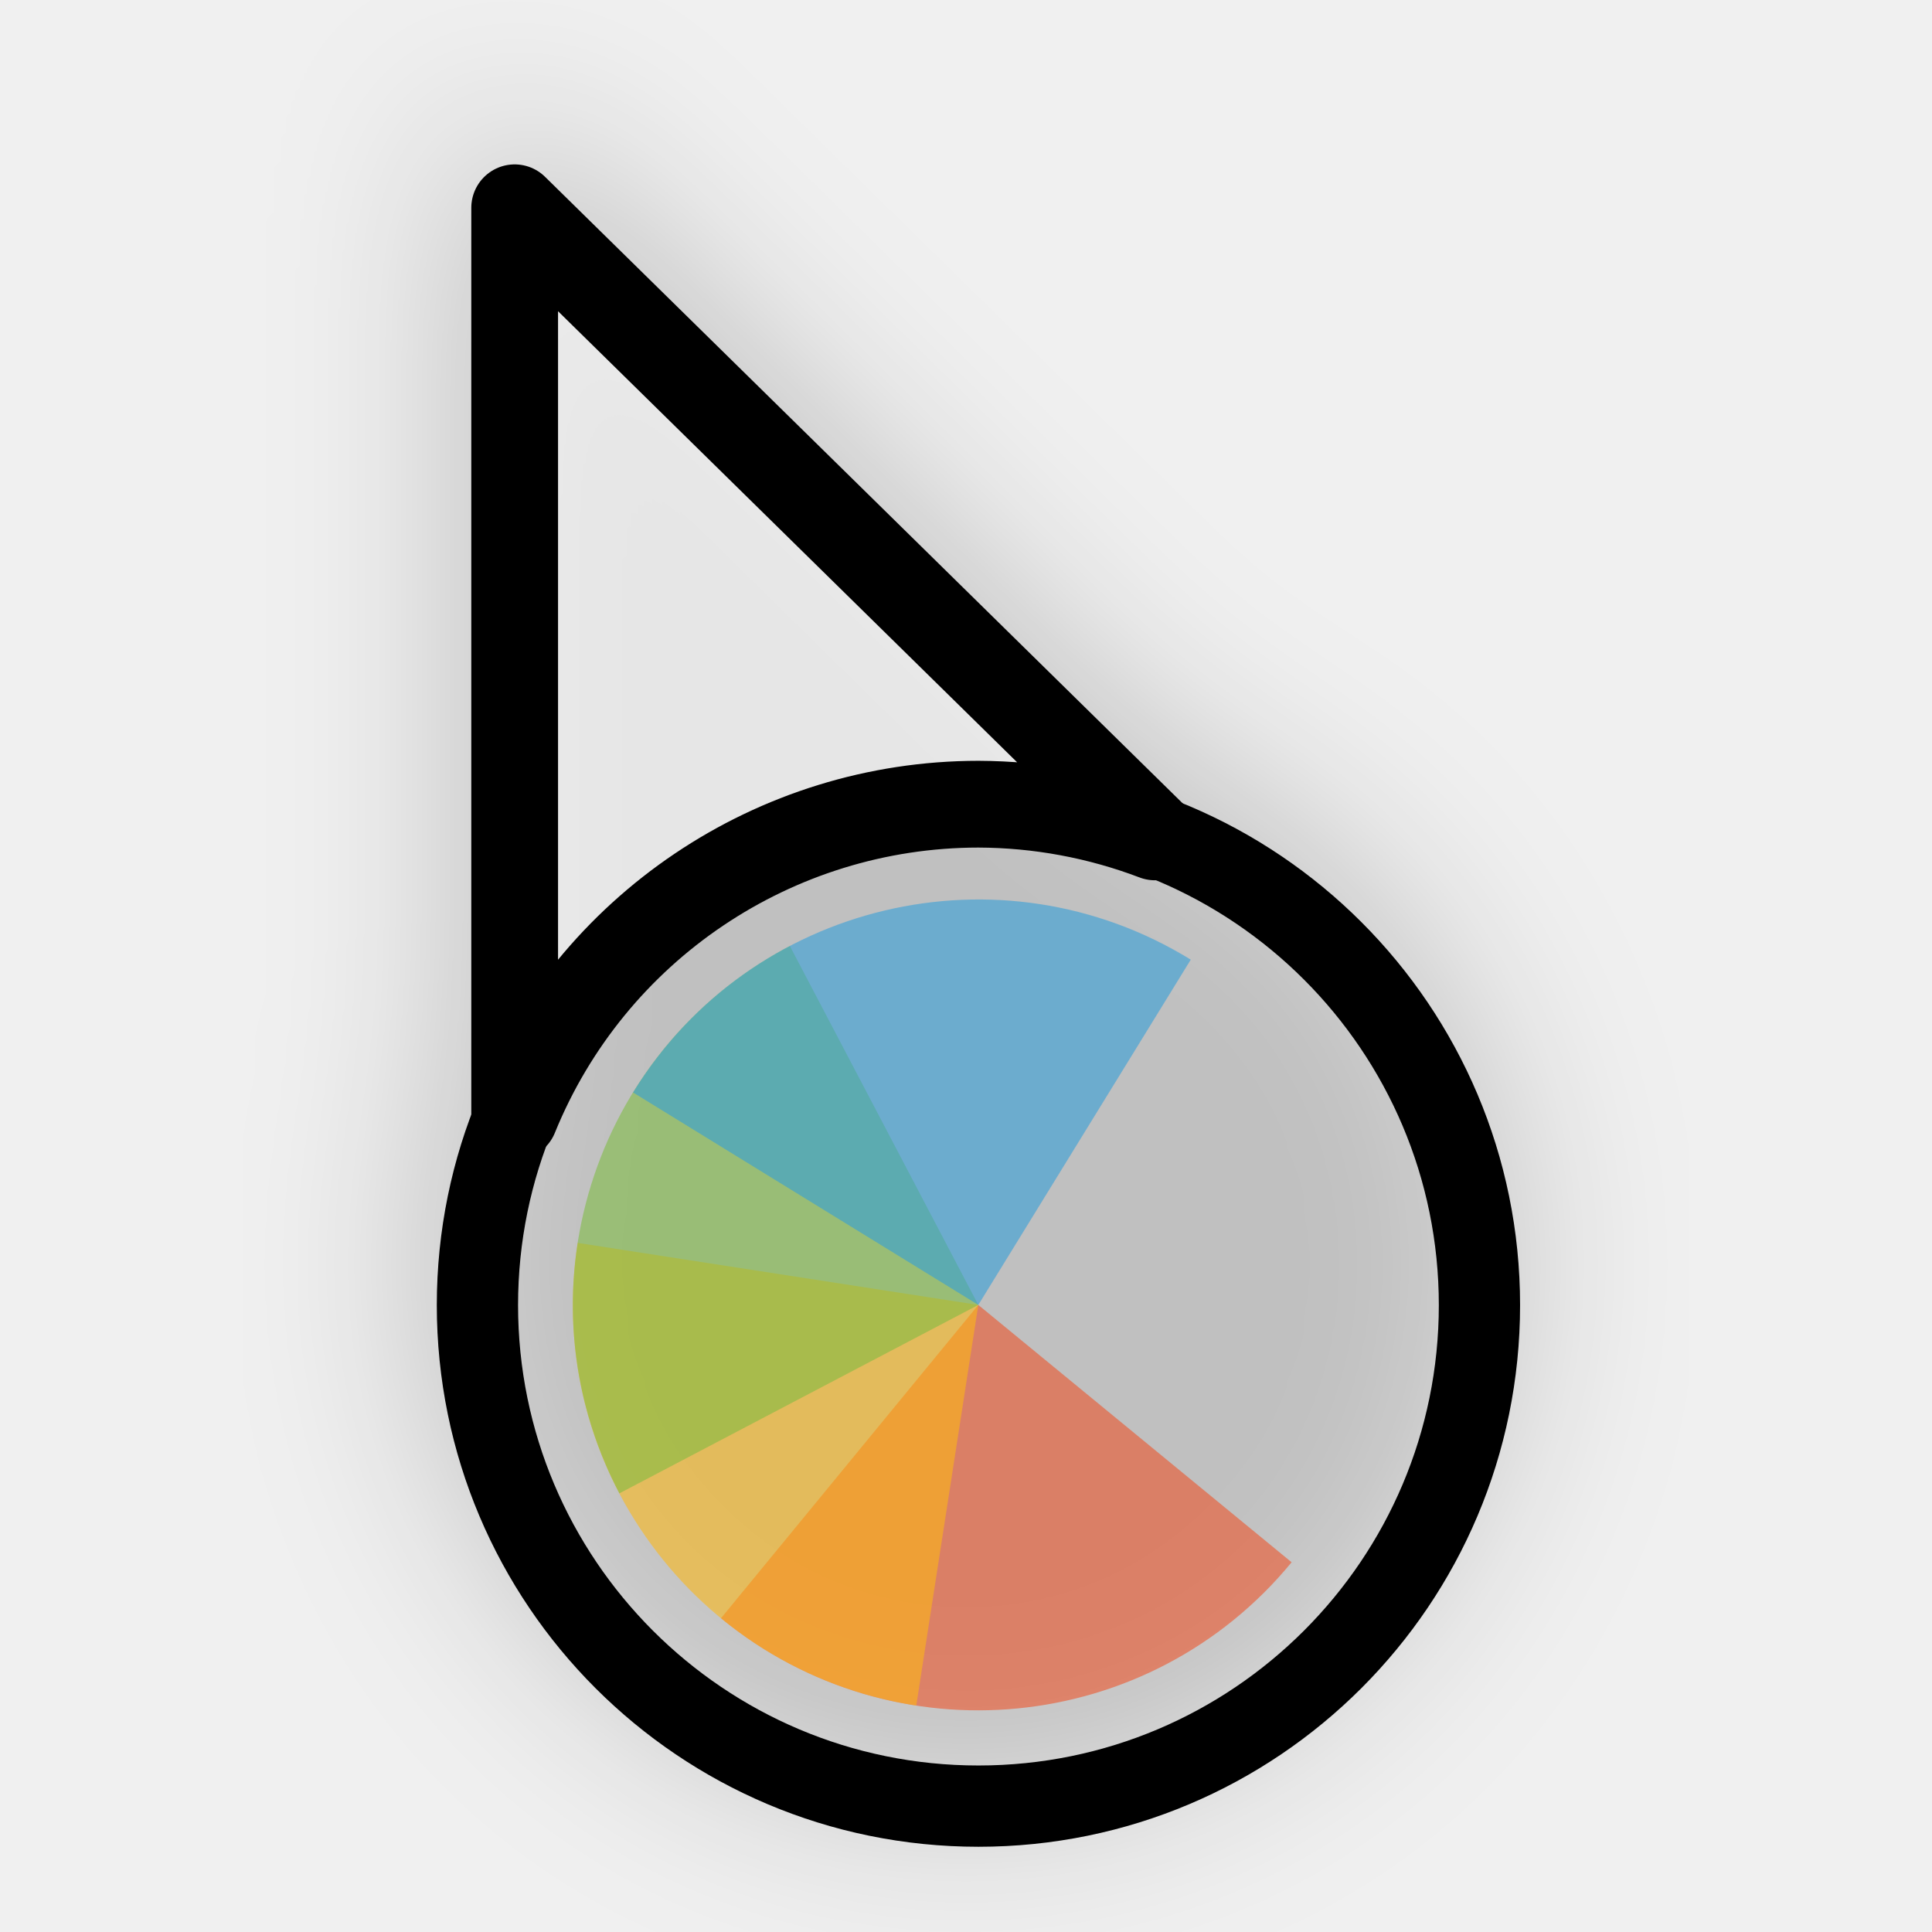
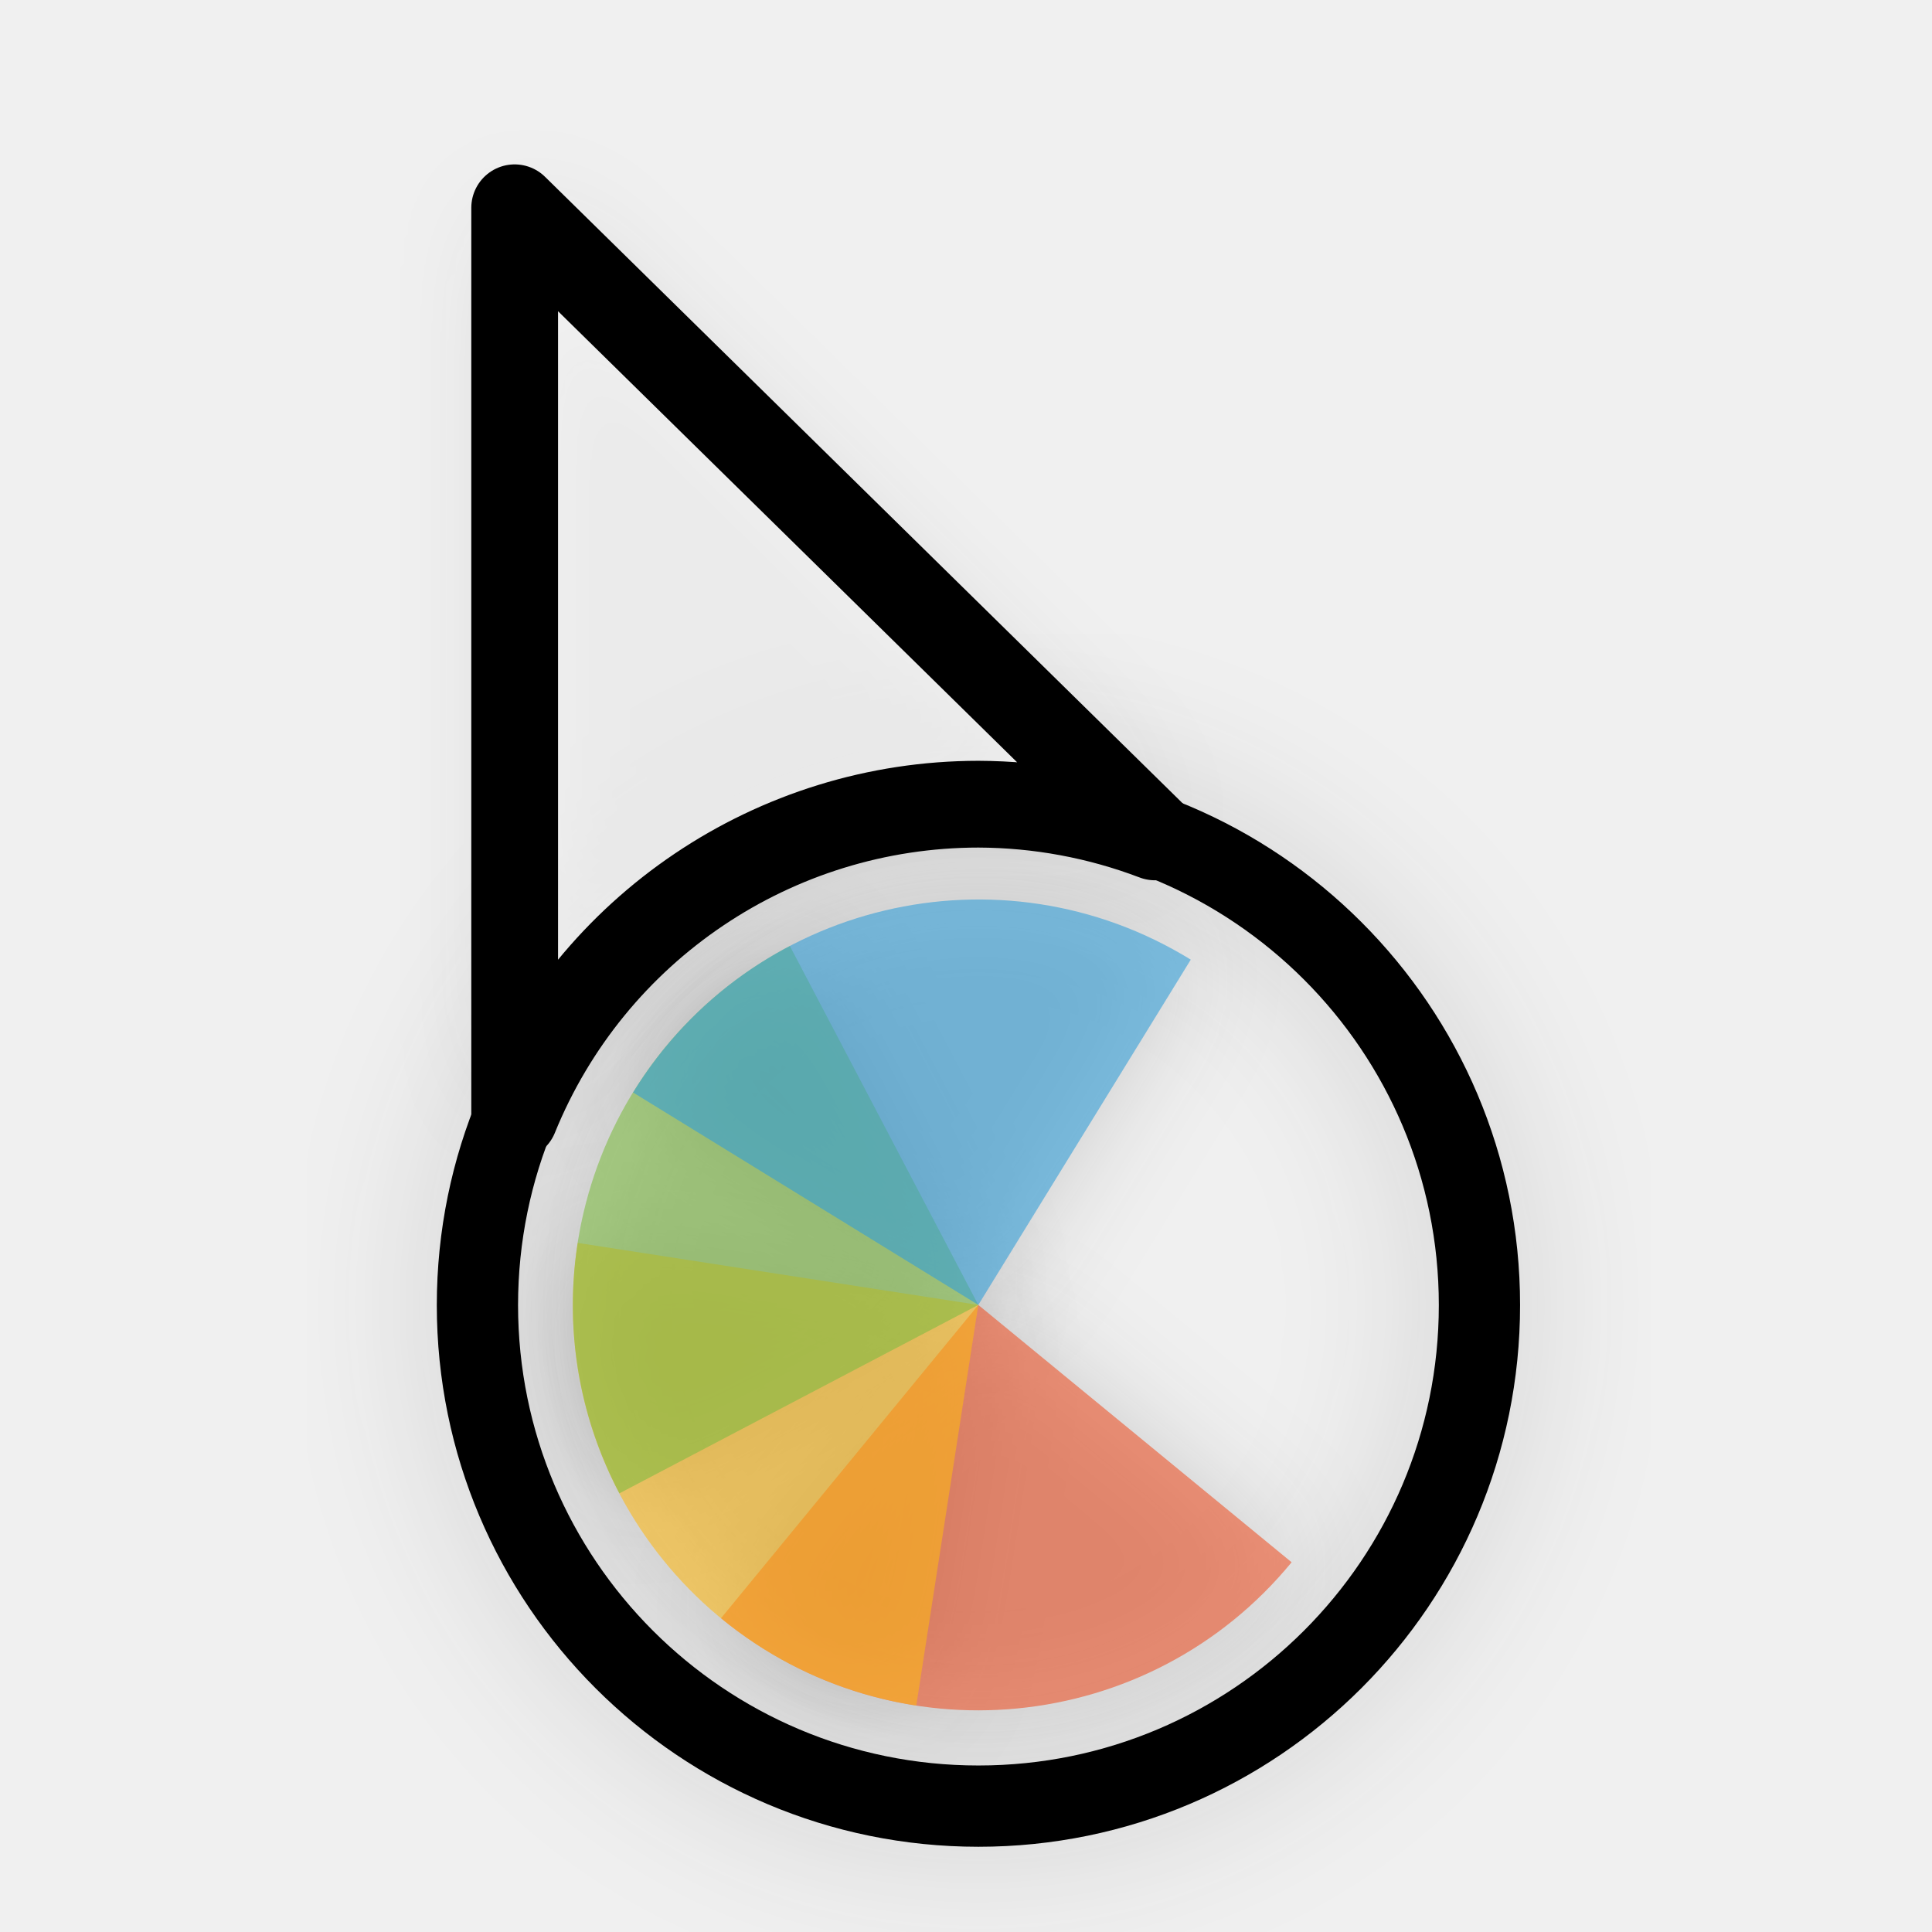
<svg xmlns="http://www.w3.org/2000/svg" width="100" height="100" viewBox="0 0 75 75" version="1.1" id="svg2">
  <defs id="defs11">
    <clipPath id="clip1">
      <path id="path4225" d="m 17,10 14,0 0,20 -14,0 m 0,-20" />
    </clipPath>
    <clipPath id="clip2">
      <path id="path4228" d="m 41.895,19.992 c 0,10.582 -8.02,19.16 -17.895,19.16 -9.875,0 -17.891,-8.574 -17.891,-19.16 0,-10.586 8.02,-19.16 17.891,-19.16 9.879,0 17.895,8.574 17.895,19.16 m 0,0" />
    </clipPath>
-     <filter height="1.277" y="-0.139" width="1.442" x="-0.221" id="filter838" style="color-interpolation-filters:sRGB">
-       <feGaussianBlur id="feGaussianBlur840" stdDeviation="1.593" />
+     <filter style="color-interpolation-filters:sRGB" id="filter3122" x="-0.206" width="1.412" y="-0.145" height="1.291">
+       <feGaussianBlur stdDeviation="0.861" id="feGaussianBlur3124" />
+     </filter>
+     <filter style="color-interpolation-filters:sRGB" id="filter3126" x="-0.17" width="1.341" y="-0.17" height="1.341">
+       <feGaussianBlur stdDeviation="1.114" id="feGaussianBlur3128" />
+     </filter>
+     <filter style="color-interpolation-filters:sRGB" id="filter3130" x="-0.234" width="1.467" y="-0.321" height="1.643">
+       <feGaussianBlur stdDeviation="0.85" id="feGaussianBlur3132" />
+     </filter>
+     <filter style="color-interpolation-filters:sRGB" id="filter3134" x="-0.321" width="1.643" y="-0.238" height="1.476">
+       <feGaussianBlur stdDeviation="0.85" id="feGaussianBlur3136" />
+     </filter>
+     <filter style="color-interpolation-filters:sRGB" id="filter3138" x="-0.321" width="1.643" y="-0.282" height="1.563">
+       <feGaussianBlur stdDeviation="0.85" id="feGaussianBlur3140" />
+     </filter>
+     <filter style="color-interpolation-filters:sRGB" id="filter3142" x="-0.228" width="1.457" y="-0.321" height="1.643">
+       <feGaussianBlur stdDeviation="0.85" id="feGaussianBlur3144" />
    </filter>
  </defs>
  <g transform="matrix(2.479809,0,0,2.480421,0.6048143,1.021572)" id="g64">
+     <path style="opacity:0.169;fill:#1a1a1a;fill-opacity:1;stroke-width:0.568;filter:url(#filter3142)" d="m 19.975,24.038 -4.904,-4.027 -4.028,4.903 a 6.347,6.345 0 0 0 8.933,-0.876 z" id="path3102" />
+     <path id="path3104" d="m 8.799,19.04 6.272,0.971 -0.971,6.27 A 6.347,6.345 0 0 1 8.799,19.04 Z" style="opacity:0.169;fill:#1a1a1a;fill-opacity:1;stroke-width:0.568;filter:url(#filter3138)" />
+     <path style="opacity:0.169;fill:#1a1a1a;fill-opacity:1;stroke-width:0.568;filter:url(#filter3134)" d="m 9.452,22.96 5.619,-2.949 -2.95,-5.618 a 6.347,6.345 0 0 0 -2.669,8.567 z" id="path3106" />
+     <path id="path3108" d="M 18.397,14.607 15.071,20.011 9.666,16.686 A 6.347,6.345 0 0 1 18.397,14.607 Z" style="opacity:0.169;fill:#1a1a1a;fill-opacity:1;stroke-width:0.568;filter:url(#filter3130)" />
+     <ellipse ry="7.841" rx="7.843" cy="20.014" cx="15.073" id="ellipse2946" style="opacity:0.169;fill:none;fill-opacity:1;stroke:#1a1a1a;stroke-width:1.272;stroke-linecap:round;stroke-linejoin:round;stroke-miterlimit:4;stroke-dasharray:none;stroke-dashoffset:0;stroke-opacity:1;paint-order:markers fill stroke;filter:url(#filter3126)" />
+     <path id="path2944" d="M 7.813,2.84 V 17.062 a 7.843,7.841 0 0 1 7.26,-4.888 7.843,7.841 0 0 1 2.763,0.512 z" style="fill:#1a1a1a;fill-opacity:1;fill-rule:nonzero;stroke:none;stroke-width:1.358;stroke-linecap:round;stroke-linejoin:round;stroke-miterlimit:4;stroke-dasharray:none;stroke-opacity:1;filter:url(#filter3122);opacity:0.169" />
    <g id="layer1" transform="matrix(1.209766,0,0,1.209468,3.56658,0.1929386)" />
    <g id="layer2" transform="matrix(1.209766,0,0,1.209468,3.56658,0.1929386)" />
-     <path style="opacity:0.2;fill:#000000;fill-opacity:1;fill-rule:nonzero;stroke:#000000;stroke-width:1.497;stroke-linecap:round;stroke-linejoin:round;stroke-miterlimit:4;stroke-dasharray:none;stroke-opacity:1;filter:url(#filter838)" d="M 4.465,3.823 V 19.5 a 8.644,8.644 0 0 0 -0.643,3.254 8.644,8.644 0 0 0 8.645,8.645 8.644,8.644 0 0 0 8.645,-8.645 8.644,8.644 0 0 0 -5.6,-8.078 z m 7.328,10.318 a 8.644,8.644 0 0 0 -0.35,0.041 8.644,8.644 0 0 1 0.35,-0.041 z m -0.863,0.111 a 8.644,8.644 0 0 0 -0.309,0.068 8.644,8.644 0 0 1 0.309,-0.068 z m -0.852,0.199 a 8.644,8.644 0 0 0 -0.221,0.072 8.644,8.644 0 0 1 0.221,-0.072 z m -0.826,0.283 a 8.644,8.644 0 0 0 -0.166,0.074 8.644,8.644 0 0 1 0.166,-0.074 z m -0.793,0.367 a 8.644,8.644 0 0 0 -0.102,0.059 8.644,8.644 0 0 1 0.102,-0.059 z m -0.74,0.436 a 8.644,8.644 0 0 0 -0.131,0.094 8.644,8.644 0 0 1 0.131,-0.094 z m -0.693,0.506 a 8.644,8.644 0 0 0 -0.117,0.104 8.644,8.644 0 0 1 0.117,-0.104 z" id="path821" transform="matrix(0.9073245,0,0,0.9071007,3.56658,-1.268041)" />
    <path style="fill:#ffffff;fill-opacity:0.6;fill-rule:nonzero;stroke:#000000;stroke-width:1.358;stroke-linecap:round;stroke-linejoin:round;stroke-miterlimit:4;stroke-dasharray:none;stroke-opacity:1" d="M 7.813,2.84 V 17.062 a 7.843,7.841 0 0 1 7.26,-4.888 7.843,7.841 0 0 1 2.763,0.512 z" id="path5-3-3" />
    <ellipse style="opacity:1;fill:none;fill-opacity:1;stroke:#000000;stroke-width:1.272;stroke-linecap:round;stroke-linejoin:round;stroke-miterlimit:4;stroke-dasharray:none;stroke-dashoffset:0;stroke-opacity:1;paint-order:markers fill stroke" id="path814" cx="15.073" cy="20.014" rx="7.843" ry="7.841" />
    <g id="layer1-0" transform="matrix(1.209766,0,0,1.209468,24.06932,-12.31181)" />
    <g id="layer1-6" transform="matrix(1.209766,0,0,1.209468,35.3648,-24.58852)" />
    <g id="layer1-06" transform="matrix(1.209766,0,0,1.209468,40.31145,15.81981)" />
    <g id="layer1-69" transform="matrix(1.209766,0,0,1.209468,41.92762,17.05137)" />
    <g id="layer1-8" transform="matrix(1.209766,0,0,1.209468,32.06047,20.33961)" />
    <g id="layer1-04" transform="matrix(1.209766,0,0,1.209468,53.62127,30.27763)" />
    <g id="layer1-2" transform="matrix(1.209766,0,0,1.209468,-24.66149,13.1829)" />
    <g id="layer1-61" transform="matrix(1.209766,0,0,1.209468,48.14259,7.049252)" />
    <g id="layer1-7" transform="matrix(1.209766,0,0,1.209468,34.06159,6.860349)" />
    <g id="layer2-3" transform="matrix(1.209766,0,0,1.209468,34.06159,6.860349)" />
    <g id="layer1-0-3" transform="matrix(1.209766,0,0,1.209468,54.56433,-5.644396)" />
    <g id="layer1-6-1" transform="matrix(1.209766,0,0,1.209468,65.85981,-17.92111)" />
    <g id="layer1-06-9" transform="matrix(1.209766,0,0,1.209468,70.80646,22.48722)" />
    <g id="layer1-69-4" transform="matrix(1.209766,0,0,1.209468,72.42263,23.71878)" />
    <g id="layer1-8-7" transform="matrix(1.209766,0,0,1.209468,62.55548,27.00702)" />
    <g id="layer1-04-8" transform="matrix(1.209766,0,0,1.209468,84.11628,36.94504)" />
    <g id="layer1-3" transform="matrix(1.209766,0,0,1.209468,49.49174,5.80823)" />
    <g id="layer2-7" transform="matrix(1.209766,0,0,1.209468,49.49174,5.80823)" />
    <g id="layer1-615" transform="matrix(1.209766,0,0,1.209468,26.48183,-1.797181)" />
    <g id="layer1-77" transform="matrix(1.209766,0,0,1.209468,-19.45245,2.813168)" />
    <g id="layer1-1" transform="matrix(1.209766,0,0,1.209468,64.60353,-22.34639)" />
    <g id="layer2-2" transform="matrix(1.209766,0,0,1.209468,64.60353,-22.34639)" />
    <g id="layer1-0-6" transform="matrix(1.209766,0,0,1.209468,85.10626,-34.85113)" />
    <g id="layer1-6-0" transform="matrix(1.209766,0,0,1.209468,96.40174,-47.12785)" />
    <g id="layer1-06-6" transform="matrix(1.209766,0,0,1.209468,101.3484,-6.719521)" />
    <g id="layer1-69-2" transform="matrix(1.209766,0,0,1.209468,102.9646,-5.487956)" />
    <g id="layer1-8-6" transform="matrix(1.209766,0,0,1.209468,93.09742,-2.199716)" />
    <g id="layer1-04-1" transform="matrix(1.209766,0,0,1.209468,114.6582,7.738301)" />
    <g id="layer1-2-8" transform="matrix(1.209766,0,0,1.209468,36.37546,-9.356424)" />
    <g id="layer1-61-7" transform="matrix(1.209766,0,0,1.209468,109.1795,-15.49007)" />
    <g id="layer1-7-9" transform="matrix(1.209766,0,0,1.209468,95.09854,-15.67898)" />
    <g id="layer2-3-2" transform="matrix(1.209766,0,0,1.209468,95.09854,-15.67898)" />
    <g id="layer1-0-3-0" transform="matrix(1.209766,0,0,1.209468,115.6013,-28.18372)" />
    <g id="layer1-6-1-2" transform="matrix(1.209766,0,0,1.209468,126.8968,-40.46044)" />
    <g id="layer1-06-9-3" transform="matrix(1.209766,0,0,1.209468,131.8434,-0.05211042)" />
    <g id="layer1-69-4-7" transform="matrix(1.209766,0,0,1.209468,133.4596,1.179454)" />
    <g id="layer1-8-7-5" transform="matrix(1.209766,0,0,1.209468,123.5924,4.467694)" />
    <g id="layer1-04-8-9" transform="matrix(1.209766,0,0,1.209468,145.1532,14.40571)" />
    <g id="layer1-3-2" transform="matrix(1.209766,0,0,1.209468,110.5287,-16.7311)" />
    <g id="layer2-7-2" transform="matrix(1.209766,0,0,1.209468,110.5287,-16.7311)" />
    <g id="layer1-615-9" transform="matrix(1.209766,0,0,1.209468,87.51878,-24.33651)" />
    <g id="layer1-77-7" transform="matrix(1.209766,0,0,1.209468,41.58449,-19.72616)" />
    <g id="layer1-75" transform="matrix(1.209766,0,0,1.209468,17.65479,-17.0797)" />
    <g id="layer1-5" transform="matrix(1.209766,0,0,1.209468,41.3761,-21.02233)" />
    <g id="layer1-78" transform="matrix(1.209766,0,0,1.209468,87.28664,-45.02391)" />
    <g id="layer2-4" transform="matrix(1.209766,0,0,1.209468,87.28664,-45.02391)" />
    <g id="layer1-0-1" transform="matrix(1.209766,0,0,1.209468,107.7894,-57.52865)" />
    <g id="layer1-6-06" transform="matrix(1.209766,0,0,1.209468,119.0849,-69.80537)" />
    <g id="layer1-06-3" transform="matrix(1.209766,0,0,1.209468,124.0315,-29.39704)" />
    <g id="layer1-69-20" transform="matrix(1.209766,0,0,1.209468,125.6477,-28.16547)" />
    <g id="layer1-8-61" transform="matrix(1.209766,0,0,1.209468,115.7805,-24.87723)" />
    <g id="layer1-04-5" transform="matrix(1.209766,0,0,1.209468,137.3413,-14.93922)" />
    <g id="layer1-2-5" transform="matrix(1.209766,0,0,1.209468,59.05857,-32.03394)" />
    <g id="layer1-61-4" transform="matrix(1.209766,0,0,1.209468,131.8627,-38.16759)" />
    <g id="layer1-7-7" transform="matrix(1.209766,0,0,1.209468,117.7816,-38.3565)" />
    <g id="layer2-3-6" transform="matrix(1.209766,0,0,1.209468,117.7816,-38.3565)" />
    <g id="layer1-0-3-5" transform="matrix(1.209766,0,0,1.209468,138.2844,-50.86124)" />
    <g id="layer1-6-1-6" transform="matrix(1.209766,0,0,1.209468,149.5799,-63.13796)" />
    <g id="layer1-06-9-9" transform="matrix(1.209766,0,0,1.209468,154.5265,-22.72963)" />
    <g id="layer1-69-4-3" transform="matrix(1.209766,0,0,1.209468,156.1427,-21.49806)" />
    <g id="layer1-8-7-7" transform="matrix(1.209766,0,0,1.209468,146.2755,-18.20982)" />
    <g id="layer1-04-8-4" transform="matrix(1.209766,0,0,1.209468,167.8363,-8.271806)" />
    <g id="layer1-3-5" transform="matrix(1.209766,0,0,1.209468,133.2118,-39.40861)" />
    <g id="layer2-7-25" transform="matrix(1.209766,0,0,1.209468,133.2118,-39.40861)" />
    <g id="layer1-615-4" transform="matrix(1.209766,0,0,1.209468,110.2019,-47.01402)" />
    <g id="layer1-77-74" transform="matrix(1.209766,0,0,1.209468,64.26761,-42.40368)" />
    <g id="layer1-75-4" transform="matrix(1.209766,0,0,1.209468,40.33791,-39.75722)" />
    <g id="layer1-5-3" transform="matrix(1.209766,0,0,1.209468,64.05921,-43.69985)" />
    <g id="layer1-31" transform="matrix(1.209766,0,0,1.209468,39.85956,-1.328936)" />
    <g id="layer1-4" transform="matrix(1.209766,0,0,1.209468,-26.37513,-2.528364)" />
    <g id="layer2-8" transform="matrix(1.209766,0,0,1.209468,-26.37513,-2.528364)" />
    <g id="layer1-6159" transform="matrix(1.209766,0,0,1.209468,32.63464,-1.552167)" />
    <g id="layer2-49" transform="matrix(1.209766,0,0,1.209468,32.63464,-1.552167)" />
    <g id="layer1-67" transform="matrix(1.209766,0,0,1.209468,35.30259,-3.962393)" />
    <g id="layer2-36" transform="matrix(1.209766,0,0,1.209468,35.30259,-3.962393)" />
    <g id="layer1-39" transform="matrix(1.209766,0,0,1.209468,29.74283,-5.087603)" />
    <g id="layer1-15" transform="matrix(1.209766,0,0,1.209468,32.43088,0.8742476)" />
    <path id="path3800" d="m 19.975,24.038 -4.904,-4.027 -4.028,4.903 a 6.347,6.345 0 0 0 8.933,-0.876 z" style="opacity:0.96;fill:#ef5025;fill-opacity:0.6;stroke-width:0.568" />
    <path style="opacity:0.96;fill:#fdb813;fill-opacity:0.6;stroke-width:0.568" d="m 8.799,19.04 6.272,0.971 -0.971,6.27 A 6.347,6.345 0 0 1 8.799,19.04 Z" id="path3802" />
    <path id="path3804" d="m 9.452,22.96 5.619,-2.949 -2.95,-5.618 a 6.347,6.345 0 0 0 -2.669,8.567 z" style="opacity:0.96;fill:#7ebb41;fill-opacity:0.6;stroke-width:0.568" />
    <path style="opacity:0.98;fill:#329fd9;fill-opacity:0.6;stroke-width:0.568" d="M 18.397,14.607 15.071,20.011 9.666,16.686 A 6.347,6.345 0 0 1 18.397,14.607 Z" id="path3795" />
    <g id="layer1-47" transform="matrix(1.209766,0,0,1.209468,32.12411,-2.010794)" />
    <g id="layer1-74" transform="matrix(1.209766,0,0,1.209468,32.97093,0.2334099)" />
    <g id="layer1-64" transform="matrix(1.209766,0,0,1.209468,29.78314,-1.818139)" />
    <g id="layer2-33" transform="matrix(1.209766,0,0,1.209468,29.78314,-1.818139)" />
    <g id="layer1-692" transform="matrix(1.209766,0,0,1.209468,42.69864,0.5613563)" />
    <g id="layer1-80" transform="matrix(1.209766,0,0,1.209468,36.79909,-2.457671)" />
+     <g transform="matrix(1.209766,0,0,1.209468,3.56658,0.1929386)" id="g2940" />
+     <g transform="matrix(1.209766,0,0,1.209468,3.56658,0.1929386)" id="g2942" />
+     <g transform="matrix(1.209766,0,0,1.209468,24.06932,-12.31181)" id="g2948" />
+     <g transform="matrix(1.209766,0,0,1.209468,35.3648,-24.58852)" id="g2950" />
+     <g transform="matrix(1.209766,0,0,1.209468,40.31145,15.81981)" id="g2952" />
+     <g transform="matrix(1.209766,0,0,1.209468,41.92762,17.05137)" id="g2954" />
+     <g transform="matrix(1.209766,0,0,1.209468,32.06047,20.33961)" id="g2956" />
+     <g transform="matrix(1.209766,0,0,1.209468,53.62127,30.27763)" id="g2958" />
+     <g transform="matrix(1.209766,0,0,1.209468,-24.66149,13.1829)" id="g2960" />
+     <g transform="matrix(1.209766,0,0,1.209468,48.14259,7.049252)" id="g2962" />
+     <g transform="matrix(1.209766,0,0,1.209468,34.06159,6.860349)" id="g2964" />
+     <g transform="matrix(1.209766,0,0,1.209468,34.06159,6.860349)" id="g2966" />
+     <g transform="matrix(1.209766,0,0,1.209468,54.56433,-5.644396)" id="g2968" />
+     <g transform="matrix(1.209766,0,0,1.209468,65.85981,-17.92111)" id="g2970" />
+     <g transform="matrix(1.209766,0,0,1.209468,70.80646,22.48722)" id="g2972" />
+     <g transform="matrix(1.209766,0,0,1.209468,72.42263,23.71878)" id="g2974" />
+     <g transform="matrix(1.209766,0,0,1.209468,62.55548,27.00702)" id="g2976" />
+     <g transform="matrix(1.209766,0,0,1.209468,84.11628,36.94504)" id="g2978" />
+     <g transform="matrix(1.209766,0,0,1.209468,49.49174,5.80823)" id="g2980" />
+     <g transform="matrix(1.209766,0,0,1.209468,49.49174,5.80823)" id="g2982" />
+     <g transform="matrix(1.209766,0,0,1.209468,26.48183,-1.797181)" id="g2984" />
+     <g transform="matrix(1.209766,0,0,1.209468,-19.45245,2.813168)" id="g2986" />
+     <g transform="matrix(1.209766,0,0,1.209468,64.60353,-22.34639)" id="g2988" />
+     <g transform="matrix(1.209766,0,0,1.209468,64.60353,-22.34639)" id="g2990" />
+     <g transform="matrix(1.209766,0,0,1.209468,85.10626,-34.85113)" id="g2992" />
+     <g transform="matrix(1.209766,0,0,1.209468,96.40174,-47.12785)" id="g2994" />
+     <g transform="matrix(1.209766,0,0,1.209468,101.3484,-6.719521)" id="g2996" />
+     <g transform="matrix(1.209766,0,0,1.209468,102.9646,-5.487956)" id="g2998" />
+     <g transform="matrix(1.209766,0,0,1.209468,93.09742,-2.199716)" id="g3000" />
+     <g transform="matrix(1.209766,0,0,1.209468,114.6582,7.738301)" id="g3002" />
+     <g transform="matrix(1.209766,0,0,1.209468,36.37546,-9.356424)" id="g3004" />
+     <g transform="matrix(1.209766,0,0,1.209468,109.1795,-15.49007)" id="g3006" />
+     <g transform="matrix(1.209766,0,0,1.209468,95.09854,-15.67898)" id="g3008" />
+     <g transform="matrix(1.209766,0,0,1.209468,95.09854,-15.67898)" id="g3010" />
+     <g transform="matrix(1.209766,0,0,1.209468,115.6013,-28.18372)" id="g3012" />
+     <g transform="matrix(1.209766,0,0,1.209468,126.8968,-40.46044)" id="g3014" />
+     <g transform="matrix(1.209766,0,0,1.209468,131.8434,-0.05211042)" id="g3016" />
+     <g transform="matrix(1.209766,0,0,1.209468,133.4596,1.179454)" id="g3018" />
+     <g transform="matrix(1.209766,0,0,1.209468,123.5924,4.467694)" id="g3020" />
+     <g transform="matrix(1.209766,0,0,1.209468,145.1532,14.40571)" id="g3022" />
+     <g transform="matrix(1.209766,0,0,1.209468,110.5287,-16.7311)" id="g3024" />
+     <g transform="matrix(1.209766,0,0,1.209468,110.5287,-16.7311)" id="g3026" />
+     <g transform="matrix(1.209766,0,0,1.209468,87.51878,-24.33651)" id="g3028" />
+     <g transform="matrix(1.209766,0,0,1.209468,41.58449,-19.72616)" id="g3030" />
+     <g transform="matrix(1.209766,0,0,1.209468,17.65479,-17.0797)" id="g3032" />
+     <g transform="matrix(1.209766,0,0,1.209468,41.3761,-21.02233)" id="g3034" />
+     <g transform="matrix(1.209766,0,0,1.209468,87.28664,-45.02391)" id="g3036" />
+     <g transform="matrix(1.209766,0,0,1.209468,87.28664,-45.02391)" id="g3038" />
+     <g transform="matrix(1.209766,0,0,1.209468,107.7894,-57.52865)" id="g3040" />
+     <g transform="matrix(1.209766,0,0,1.209468,119.0849,-69.80537)" id="g3042" />
+     <g transform="matrix(1.209766,0,0,1.209468,124.0315,-29.39704)" id="g3044" />
+     <g transform="matrix(1.209766,0,0,1.209468,125.6477,-28.16547)" id="g3046" />
+     <g transform="matrix(1.209766,0,0,1.209468,115.7805,-24.87723)" id="g3048" />
+     <g transform="matrix(1.209766,0,0,1.209468,137.3413,-14.93922)" id="g3050" />
+     <g transform="matrix(1.209766,0,0,1.209468,59.05857,-32.03394)" id="g3052" />
+     <g transform="matrix(1.209766,0,0,1.209468,131.8627,-38.16759)" id="g3054" />
+     <g transform="matrix(1.209766,0,0,1.209468,117.7816,-38.3565)" id="g3056" />
+     <g transform="matrix(1.209766,0,0,1.209468,117.7816,-38.3565)" id="g3058" />
+     <g transform="matrix(1.209766,0,0,1.209468,138.2844,-50.86124)" id="g3060" />
+     <g transform="matrix(1.209766,0,0,1.209468,149.5799,-63.13796)" id="g3062" />
+     <g transform="matrix(1.209766,0,0,1.209468,154.5265,-22.72963)" id="g3064" />
+     <g transform="matrix(1.209766,0,0,1.209468,156.1427,-21.49806)" id="g3066" />
+     <g transform="matrix(1.209766,0,0,1.209468,146.2755,-18.20982)" id="g3068" />
+     <g transform="matrix(1.209766,0,0,1.209468,167.8363,-8.271806)" id="g3070" />
+     <g transform="matrix(1.209766,0,0,1.209468,133.2118,-39.40861)" id="g3072" />
+     <g transform="matrix(1.209766,0,0,1.209468,133.2118,-39.40861)" id="g3074" />
+     <g transform="matrix(1.209766,0,0,1.209468,110.2019,-47.01402)" id="g3076" />
+     <g transform="matrix(1.209766,0,0,1.209468,64.26761,-42.40368)" id="g3078" />
+     <g transform="matrix(1.209766,0,0,1.209468,40.33791,-39.75722)" id="g3080" />
+     <g transform="matrix(1.209766,0,0,1.209468,64.05921,-43.69985)" id="g3082" />
+     <g transform="matrix(1.209766,0,0,1.209468,39.85956,-1.328936)" id="g3084" />
+     <g transform="matrix(1.209766,0,0,1.209468,-26.37513,-2.528364)" id="g3086" />
+     <g transform="matrix(1.209766,0,0,1.209468,-26.37513,-2.528364)" id="g3088" />
+     <g transform="matrix(1.209766,0,0,1.209468,32.63464,-1.552167)" id="g3090" />
+     <g transform="matrix(1.209766,0,0,1.209468,32.63464,-1.552167)" id="g3092" />
+     <g transform="matrix(1.209766,0,0,1.209468,35.30259,-3.962393)" id="g3094" />
+     <g transform="matrix(1.209766,0,0,1.209468,35.30259,-3.962393)" id="g3096" />
+     <g transform="matrix(1.209766,0,0,1.209468,29.74283,-5.087603)" id="g3098" />
+     <g transform="matrix(1.209766,0,0,1.209468,32.43088,0.8742476)" id="g3100" />
+     <g transform="matrix(1.209766,0,0,1.209468,32.12411,-2.010794)" id="g3110" />
+     <g transform="matrix(1.209766,0,0,1.209468,32.97093,0.2334099)" id="g3112" />
+     <g transform="matrix(1.209766,0,0,1.209468,29.78314,-1.818139)" id="g3114" />
+     <g transform="matrix(1.209766,0,0,1.209468,29.78314,-1.818139)" id="g3116" />
+     <g transform="matrix(1.209766,0,0,1.209468,42.69864,0.5613563)" id="g3118" />
+     <g transform="matrix(1.209766,0,0,1.209468,36.79909,-2.457671)" id="g3120" />
  </g>
  <style id="style3" type="text/css">
	.st0{fill:#4B4B4B;}
</style>
</svg>
